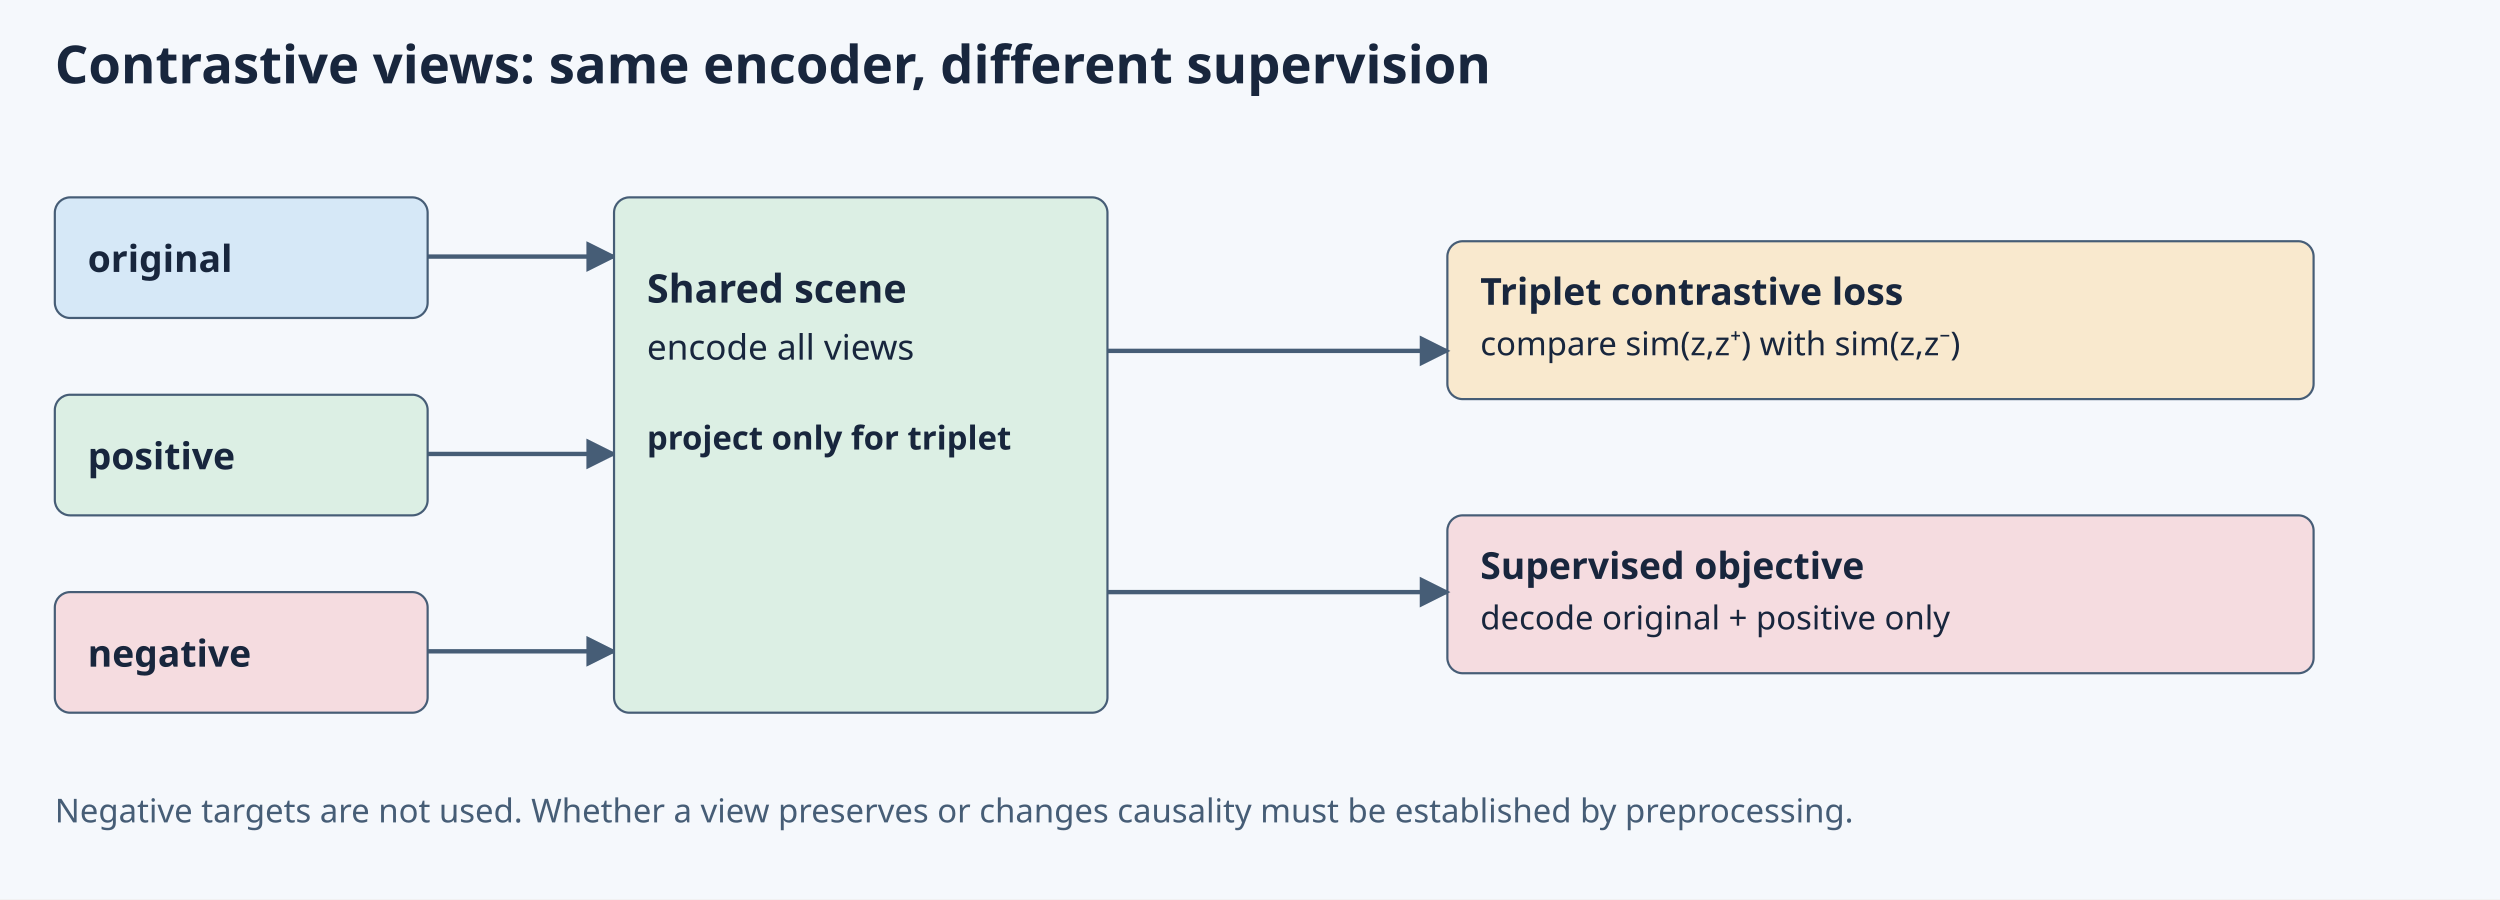
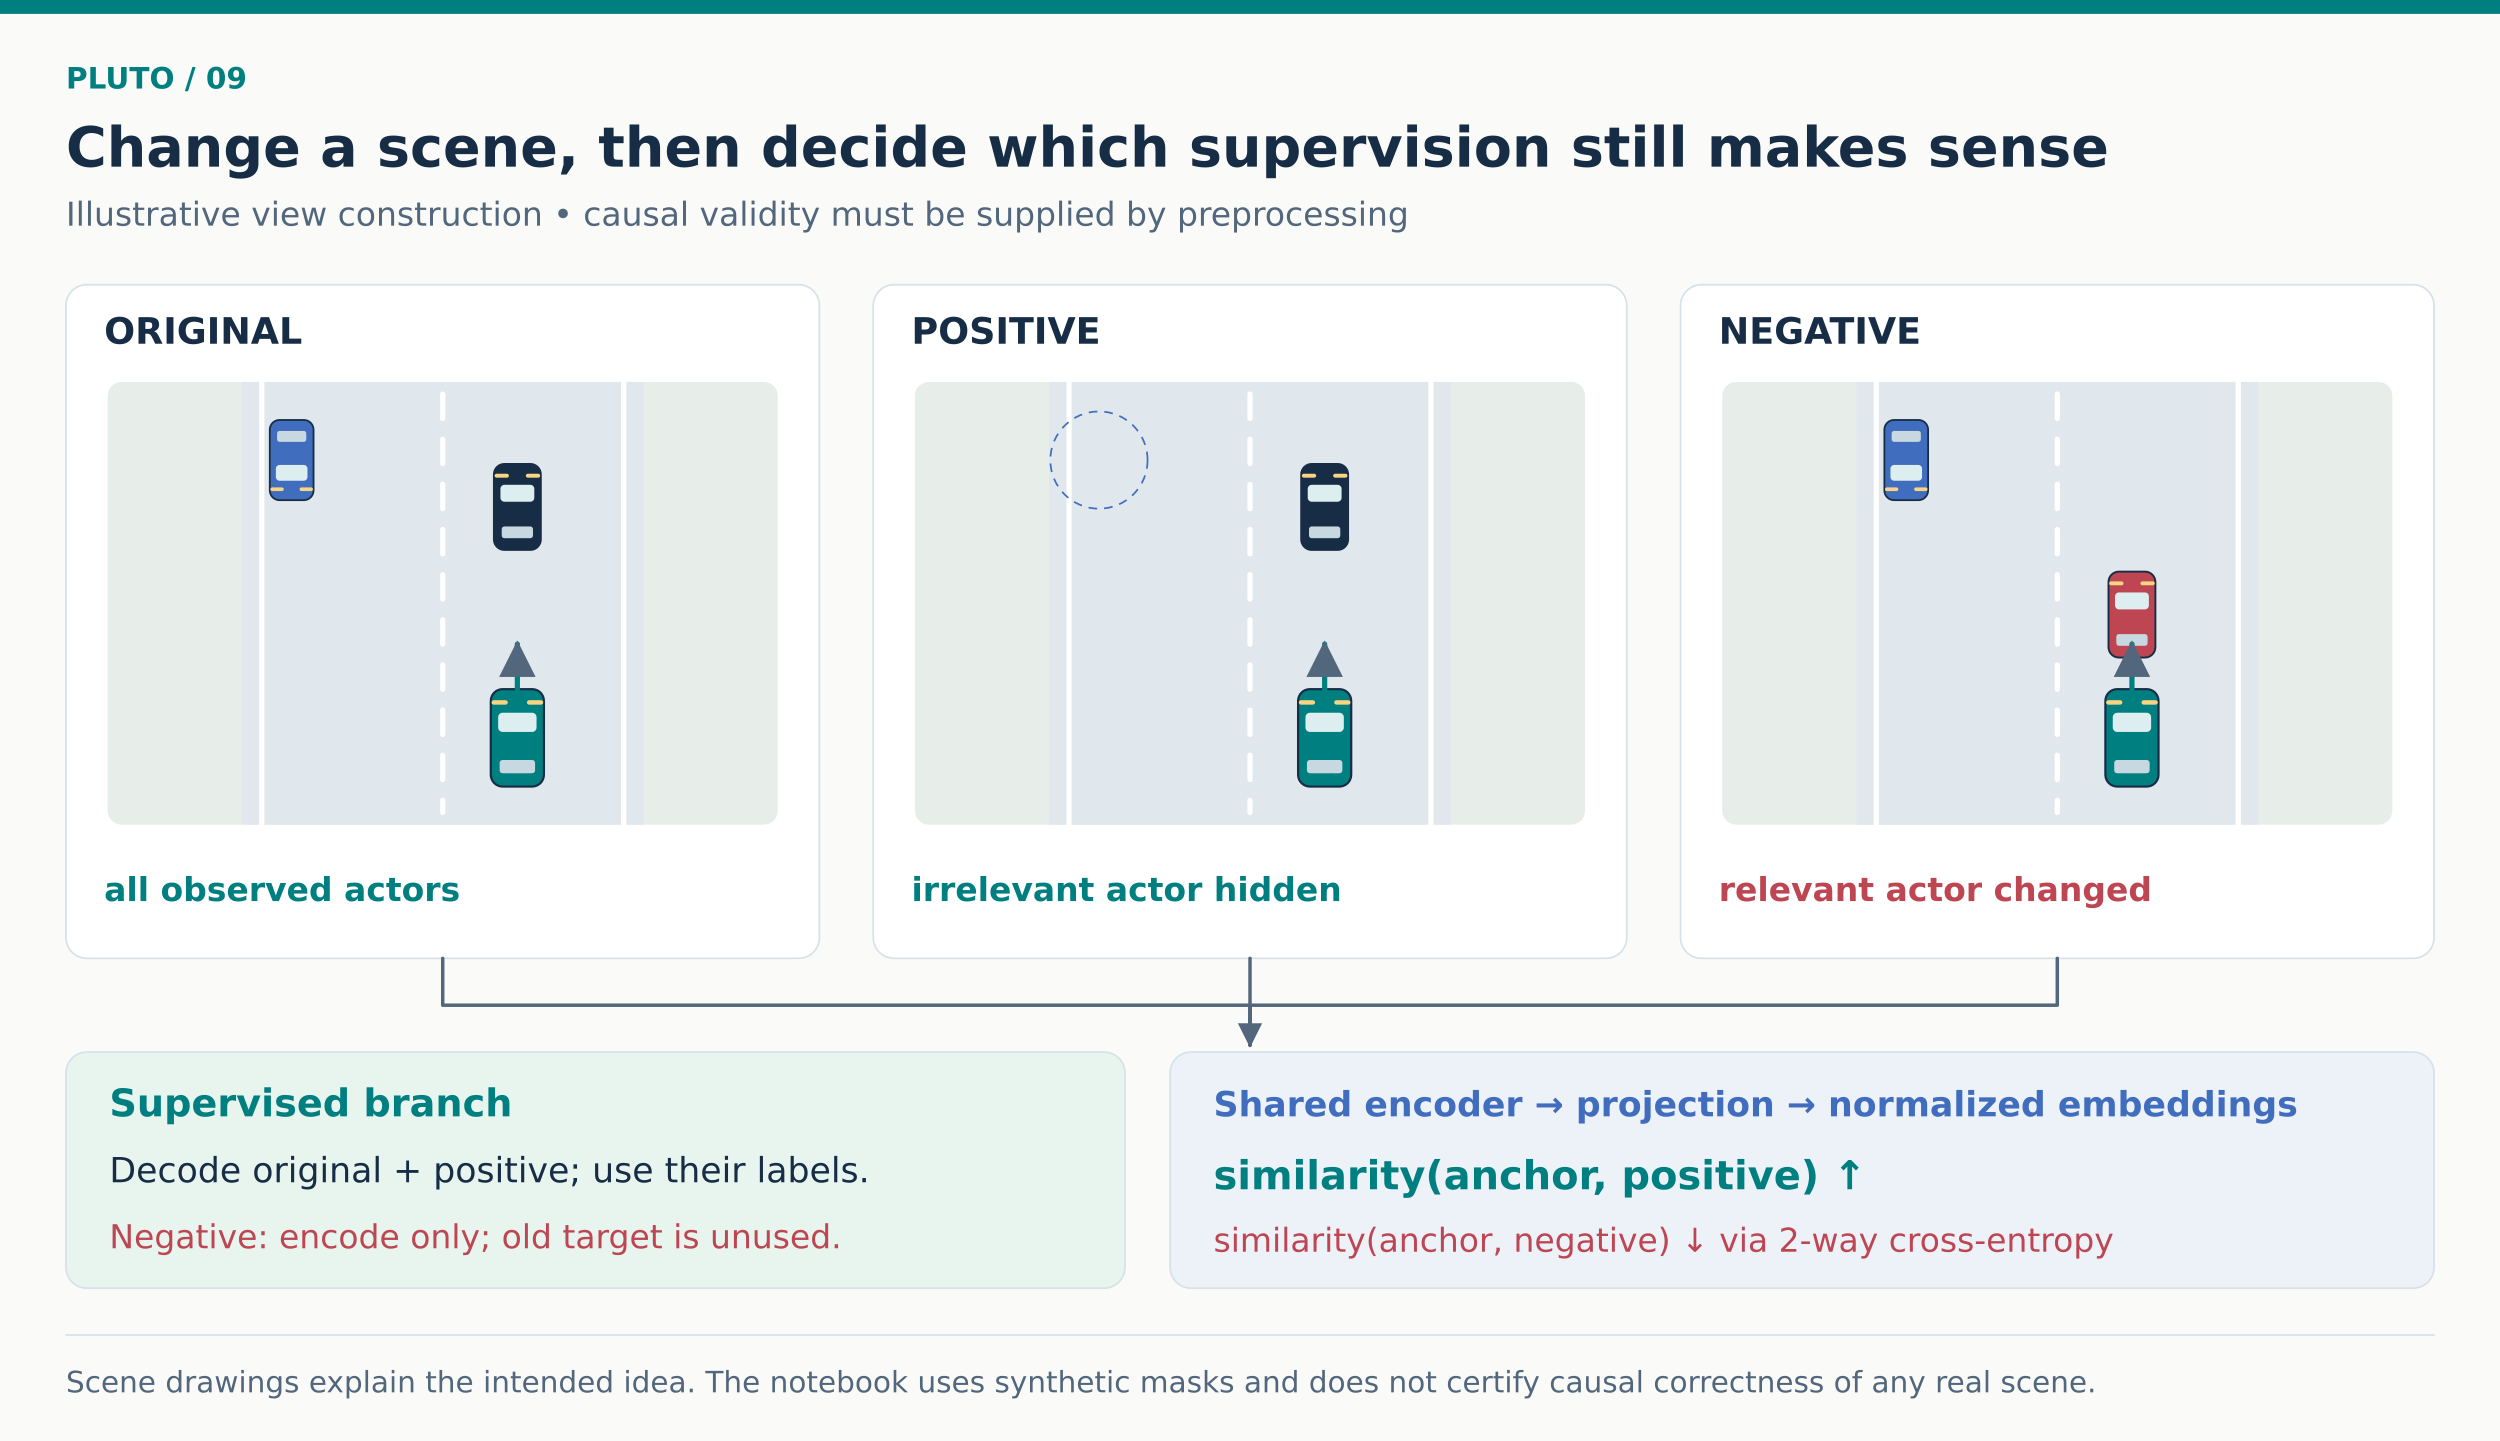
- <svg xmlns="http://www.w3.org/2000/svg" width="1140" height="410" viewBox="0 0 1140 410">
-   <rect width="100%" height="100%" fill="#f5f8fc" />
+ <svg xmlns="http://www.w3.org/2000/svg" width="1440" height="830" viewBox="0 0 1440 830">
  <defs>
-     <marker id="a" viewBox="0 0 10 10" refX="9" refY="5" markerWidth="7" markerHeight="7" orient="auto">
-       <path d="M0 0 L10 5 L0 10Z" fill="#465d76" />
+     <marker id="arrow" viewBox="0 0 10 10" refX="9" refY="5" markerWidth="7" markerHeight="7" orient="auto">
+       <path d="M0 0L10 5L0 10Z" fill="#52667c" />
    </marker>
+     <pattern id="hatch" width="8" height="8" patternUnits="userSpaceOnUse">
+       <path d="M0 8L8 0" stroke="#b9c7d2" stroke-width="1" />
+     </pattern>
  </defs>
-   <text x="25" y="38" font-family="sans-serif" font-size="24" font-weight="bold" fill="#18263d">Contrastive views: same encoder, different supervision</text>
-   <rect x="25" y="90" width="170" height="55" rx="7" fill="#d6e8f7" stroke="#465d76" />
-   <text x="40" y="124" font-family="sans-serif" font-size="17" font-weight="bold" fill="#18263d">original</text>
-   <path d="M195 117 H280" fill="none" stroke="#465d76" stroke-width="2" marker-end="url(#a)" />
-   <rect x="25" y="180" width="170" height="55" rx="7" fill="#dcefe4" stroke="#465d76" />
-   <text x="40" y="214" font-family="sans-serif" font-size="17" font-weight="bold" fill="#18263d">positive</text>
-   <path d="M195 207 H280" fill="none" stroke="#465d76" stroke-width="2" marker-end="url(#a)" />
-   <rect x="25" y="270" width="170" height="55" rx="7" fill="#f5dce0" stroke="#465d76" />
-   <text x="40" y="304" font-family="sans-serif" font-size="17" font-weight="bold" fill="#18263d">negative</text>
-   <path d="M195 297 H280" fill="none" stroke="#465d76" stroke-width="2" marker-end="url(#a)" />
-   <rect x="280" y="90" width="225" height="235" rx="7" fill="#dcefe4" stroke="#465d76" />
-   <text x="295" y="138" font-family="sans-serif" font-size="18" font-weight="bold" fill="#18263d">Shared scene</text>
-   <text x="295" y="164" font-family="sans-serif" font-size="16" font-weight="normal" fill="#18263d">encode all views</text>
-   <text x="295" y="205" font-family="sans-serif" font-size="15" font-weight="bold" fill="#18263d">project only for triplet</text>
-   <rect x="660" y="110" width="395" height="72" rx="7" fill="#f9e9ce" stroke="#465d76" />
-   <text x="675" y="139" font-family="sans-serif" font-size="17" font-weight="bold" fill="#18263d">Triplet contrastive loss</text>
-   <text x="675" y="162" font-family="sans-serif" font-size="15" font-weight="normal" fill="#18263d">compare sim(z,z⁺) with sim(z,z⁻)</text>
-   <rect x="660" y="235" width="395" height="72" rx="7" fill="#f5dce0" stroke="#465d76" />
-   <text x="675" y="264" font-family="sans-serif" font-size="17" font-weight="bold" fill="#18263d">Supervised objective</text>
-   <text x="675" y="287" font-family="sans-serif" font-size="15" font-weight="normal" fill="#18263d">decode original + positive only</text>
-   <path d="M505 160 H660" fill="none" stroke="#465d76" stroke-width="2" marker-end="url(#a)" />
-   <path d="M505 270 H660" fill="none" stroke="#465d76" stroke-width="2" marker-end="url(#a)" />
-   <text x="25" y="375" font-family="sans-serif" font-size="15" font-weight="normal" fill="#465d76">Negative targets are not used. Whether a view preserves or changes causality must be established by preprocessing.</text>
+   <rect width="1440" height="830" fill="#fafbf9" />
+   <rect width="1440" height="8" fill="#007f80" />
+   <text x="38" y="51" font-family="DejaVu Sans,sans-serif" font-size="17" fill="#007f80" font-weight="700" text-anchor="start">PLUTO / 09</text>
+   <text x="38" y="96" font-family="DejaVu Sans,sans-serif" font-size="32" fill="#172d46" font-weight="700" text-anchor="start">Change a scene, then decide which supervision still makes sense</text>
+   <text x="38" y="130" font-family="DejaVu Sans,sans-serif" font-size="19" fill="#52667c" font-weight="400" text-anchor="start">Illustrative view construction • causal validity must be supplied by preprocessing</text>
+   <rect x="38" y="164" width="434" height="388" rx="12" fill="white" stroke="#d6e1e8" />
+   <text x="60" y="198" font-family="DejaVu Sans,sans-serif" font-size="21" fill="#172d46" font-weight="700" text-anchor="start">ORIGINAL</text>
+   <rect x="62" y="220" width="386" height="255" rx="8" fill="#e7eee9" stroke="none" />
+   <rect x="139.2" y="220" width="231.6" height="255" rx="0" fill="#e1e8ed" stroke="none" />
+   <path d="M150.78 220 V475" fill="none" stroke="white" stroke-width="3" stroke-linecap="round" stroke-linejoin="round" />
+   <path d="M359.22 220 V475" fill="none" stroke="white" stroke-width="3" stroke-linecap="round" stroke-linejoin="round" />
+   <path d="M255.0 227 V468" fill="none" stroke="white" stroke-width="3" stroke-linecap="round" stroke-linejoin="round" stroke-dasharray="14 12" />
+   <g transform="translate(298,425) rotate(0) scale(0.85)" opacity="1">
+     <rect x="-18" y="-33" width="36" height="66" rx="8" fill="#007f80" stroke="#172d46" stroke-width="1.5" />
+     <rect x="-13" y="-17" width="26" height="13" rx="3" fill="#dceef0" stroke="none" />
+     <rect x="-12" y="15" width="24" height="9" rx="2" fill="#c8d8e1" stroke="none" />
+     <path d="M-16 -24 H-8 M8 -24 H16" fill="none" stroke="#f9d583" stroke-width="3" stroke-linecap="round" stroke-linejoin="round" />
+   </g>
+   <g transform="translate(298,292) rotate(0) scale(0.75)" opacity="1">
+     <rect x="-18" y="-33" width="36" height="66" rx="8" fill="#172d46" stroke="#172d46" stroke-width="1.5" />
+     <rect x="-13" y="-17" width="26" height="13" rx="3" fill="#dceef0" stroke="none" />
+     <rect x="-12" y="15" width="24" height="9" rx="2" fill="#c8d8e1" stroke="none" />
+     <path d="M-16 -24 H-8 M8 -24 H16" fill="none" stroke="#f9d583" stroke-width="3" stroke-linecap="round" stroke-linejoin="round" />
+   </g>
+   <g transform="translate(168,265) rotate(180) scale(0.7)" opacity="1">
+     <rect x="-18" y="-33" width="36" height="66" rx="8" fill="#406dbe" stroke="#172d46" stroke-width="1.5" />
+     <rect x="-13" y="-17" width="26" height="13" rx="3" fill="#dceef0" stroke="none" />
+     <rect x="-12" y="15" width="24" height="9" rx="2" fill="#c8d8e1" stroke="none" />
+     <path d="M-16 -24 H-8 M8 -24 H16" fill="none" stroke="#f9d583" stroke-width="3" stroke-linecap="round" stroke-linejoin="round" />
+   </g>
+   <path d="M298 397 V371" fill="none" stroke="#007f80" stroke-width="3" stroke-linecap="round" stroke-linejoin="round" marker-end="url(#arrow)" />
+   <text x="60" y="519" font-family="DejaVu Sans,sans-serif" font-size="19" fill="#007f80" font-weight="700" text-anchor="start">all observed actors</text>
+   <rect x="503" y="164" width="434" height="388" rx="12" fill="white" stroke="#d6e1e8" />
+   <text x="525" y="198" font-family="DejaVu Sans,sans-serif" font-size="21" fill="#172d46" font-weight="700" text-anchor="start">POSITIVE</text>
+   <rect x="527" y="220" width="386" height="255" rx="8" fill="#e7eee9" stroke="none" />
+   <rect x="604.2" y="220" width="231.6" height="255" rx="0" fill="#e1e8ed" stroke="none" />
+   <path d="M615.78 220 V475" fill="none" stroke="white" stroke-width="3" stroke-linecap="round" stroke-linejoin="round" />
+   <path d="M824.22 220 V475" fill="none" stroke="white" stroke-width="3" stroke-linecap="round" stroke-linejoin="round" />
+   <path d="M720.0 227 V468" fill="none" stroke="white" stroke-width="3" stroke-linecap="round" stroke-linejoin="round" stroke-dasharray="14 12" />
+   <g transform="translate(763,425) rotate(0) scale(0.85)" opacity="1">
+     <rect x="-18" y="-33" width="36" height="66" rx="8" fill="#007f80" stroke="#172d46" stroke-width="1.5" />
+     <rect x="-13" y="-17" width="26" height="13" rx="3" fill="#dceef0" stroke="none" />
+     <rect x="-12" y="15" width="24" height="9" rx="2" fill="#c8d8e1" stroke="none" />
+     <path d="M-16 -24 H-8 M8 -24 H16" fill="none" stroke="#f9d583" stroke-width="3" stroke-linecap="round" stroke-linejoin="round" />
+   </g>
+   <g transform="translate(763,292) rotate(0) scale(0.75)" opacity="1">
+     <rect x="-18" y="-33" width="36" height="66" rx="8" fill="#172d46" stroke="#172d46" stroke-width="1.5" />
+     <rect x="-13" y="-17" width="26" height="13" rx="3" fill="#dceef0" stroke="none" />
+     <rect x="-12" y="15" width="24" height="9" rx="2" fill="#c8d8e1" stroke="none" />
+     <path d="M-16 -24 H-8 M8 -24 H16" fill="none" stroke="#f9d583" stroke-width="3" stroke-linecap="round" stroke-linejoin="round" />
+   </g>
+   <circle cx="633" cy="265" r="28" fill="none" stroke="#406dbe" stroke-dasharray="5 4" />
+   <path d="M763 397 V371" fill="none" stroke="#007f80" stroke-width="3" stroke-linecap="round" stroke-linejoin="round" marker-end="url(#arrow)" />
+   <text x="525" y="519" font-family="DejaVu Sans,sans-serif" font-size="19" fill="#007f80" font-weight="700" text-anchor="start">irrelevant actor hidden</text>
+   <rect x="968" y="164" width="434" height="388" rx="12" fill="white" stroke="#d6e1e8" />
+   <text x="990" y="198" font-family="DejaVu Sans,sans-serif" font-size="21" fill="#172d46" font-weight="700" text-anchor="start">NEGATIVE</text>
+   <rect x="992" y="220" width="386" height="255" rx="8" fill="#e7eee9" stroke="none" />
+   <rect x="1069.2" y="220" width="231.6" height="255" rx="0" fill="#e1e8ed" stroke="none" />
+   <path d="M1080.78 220 V475" fill="none" stroke="white" stroke-width="3" stroke-linecap="round" stroke-linejoin="round" />
+   <path d="M1289.22 220 V475" fill="none" stroke="white" stroke-width="3" stroke-linecap="round" stroke-linejoin="round" />
+   <path d="M1185.0 227 V468" fill="none" stroke="white" stroke-width="3" stroke-linecap="round" stroke-linejoin="round" stroke-dasharray="14 12" />
+   <g transform="translate(1228,425) rotate(0) scale(0.85)" opacity="1">
+     <rect x="-18" y="-33" width="36" height="66" rx="8" fill="#007f80" stroke="#172d46" stroke-width="1.5" />
+     <rect x="-13" y="-17" width="26" height="13" rx="3" fill="#dceef0" stroke="none" />
+     <rect x="-12" y="15" width="24" height="9" rx="2" fill="#c8d8e1" stroke="none" />
+     <path d="M-16 -24 H-8 M8 -24 H16" fill="none" stroke="#f9d583" stroke-width="3" stroke-linecap="round" stroke-linejoin="round" />
+   </g>
+   <g transform="translate(1228,354) rotate(0) scale(0.75)" opacity="1">
+     <rect x="-18" y="-33" width="36" height="66" rx="8" fill="#bd4652" stroke="#172d46" stroke-width="1.5" />
+     <rect x="-13" y="-17" width="26" height="13" rx="3" fill="#dceef0" stroke="none" />
+     <rect x="-12" y="15" width="24" height="9" rx="2" fill="#c8d8e1" stroke="none" />
+     <path d="M-16 -24 H-8 M8 -24 H16" fill="none" stroke="#f9d583" stroke-width="3" stroke-linecap="round" stroke-linejoin="round" />
+   </g>
+   <g transform="translate(1098,265) rotate(180) scale(0.7)" opacity="1">
+     <rect x="-18" y="-33" width="36" height="66" rx="8" fill="#406dbe" stroke="#172d46" stroke-width="1.5" />
+     <rect x="-13" y="-17" width="26" height="13" rx="3" fill="#dceef0" stroke="none" />
+     <rect x="-12" y="15" width="24" height="9" rx="2" fill="#c8d8e1" stroke="none" />
+     <path d="M-16 -24 H-8 M8 -24 H16" fill="none" stroke="#f9d583" stroke-width="3" stroke-linecap="round" stroke-linejoin="round" />
+   </g>
+   <path d="M1228 397 V371" fill="none" stroke="#007f80" stroke-width="3" stroke-linecap="round" stroke-linejoin="round" marker-end="url(#arrow)" />
+   <text x="990" y="519" font-family="DejaVu Sans,sans-serif" font-size="19" fill="#bd4652" font-weight="700" text-anchor="start">relevant actor changed</text>
+   <path d="M255 552 V579 H720 V602" fill="none" stroke="#52667c" stroke-width="2" stroke-linecap="round" stroke-linejoin="round" />
+   <path d="M720 552 V579 H720 V602" fill="none" stroke="#52667c" stroke-width="2" stroke-linecap="round" stroke-linejoin="round" marker-end="url(#arrow)" />
+   <path d="M1185 552 V579 H720 V602" fill="none" stroke="#52667c" stroke-width="2" stroke-linecap="round" stroke-linejoin="round" />
+   <rect x="38" y="606" width="610" height="136" rx="12" fill="#e8f4ee" stroke="#d6e1e8" />
+   <text x="63" y="643" font-family="DejaVu Sans,sans-serif" font-size="22" fill="#007f80" font-weight="700" text-anchor="start">Supervised branch</text>
+   <text x="63" y="681" font-family="DejaVu Sans,sans-serif" font-size="20" fill="#172d46" font-weight="400" text-anchor="start">Decode original + positive; use their labels.</text>
+   <text x="63" y="719" font-family="DejaVu Sans,sans-serif" font-size="19" fill="#bd4652" font-weight="400" text-anchor="start">Negative: encode only; old target is unused.</text>
+   <rect x="674" y="606" width="728" height="136" rx="12" fill="#edf2f9" stroke="#d6e1e8" />
+   <text x="699" y="643" font-family="DejaVu Sans,sans-serif" font-size="20" fill="#406dbe" font-weight="700" text-anchor="start">Shared encoder → projection → normalized embeddings</text>
+   <text x="699" y="685" font-family="DejaVu Sans,sans-serif" font-size="23" fill="#007f80" font-weight="700" text-anchor="start">similarity(anchor, positive) ↑</text>
+   <text x="699" y="721" font-family="DejaVu Sans,sans-serif" font-size="19" fill="#bd4652" font-weight="400" text-anchor="start">similarity(anchor, negative) ↓  via 2-way cross-entropy</text>
+   <path d="M38 769 H1402" fill="none" stroke="#d6e1e8" stroke-width="1" stroke-linecap="round" stroke-linejoin="round" />
+   <text x="38" y="802" font-family="DejaVu Sans,sans-serif" font-size="17" fill="#52667c" font-weight="400" text-anchor="start">Scene drawings explain the intended idea. The notebook uses synthetic masks and does not certify causal correctness of any real scene.</text>
</svg>
